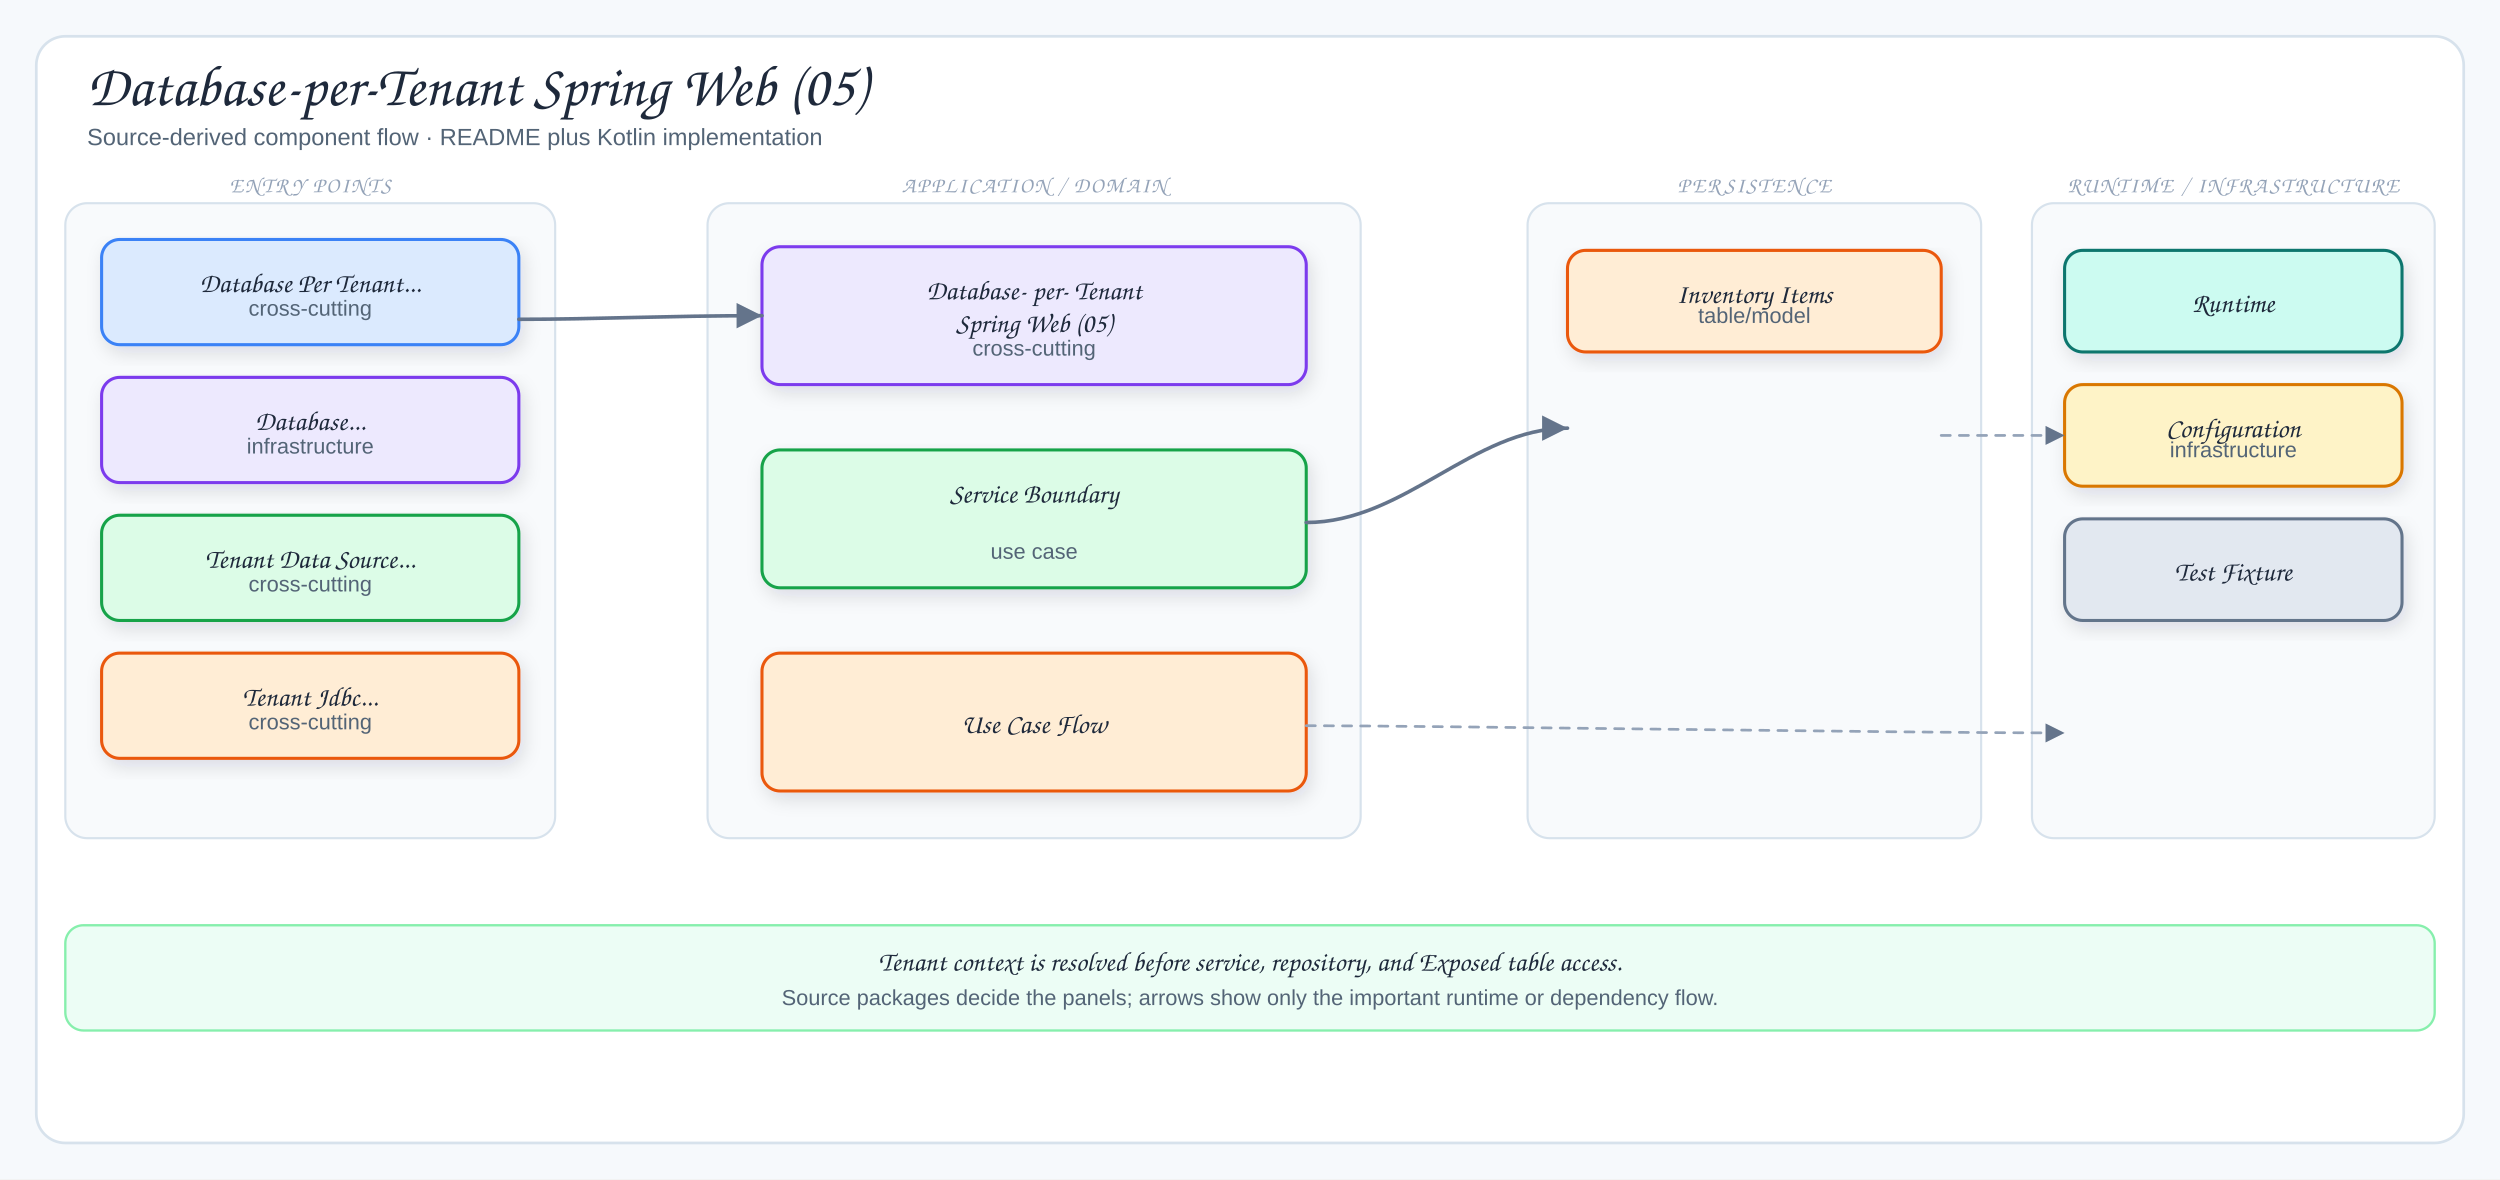
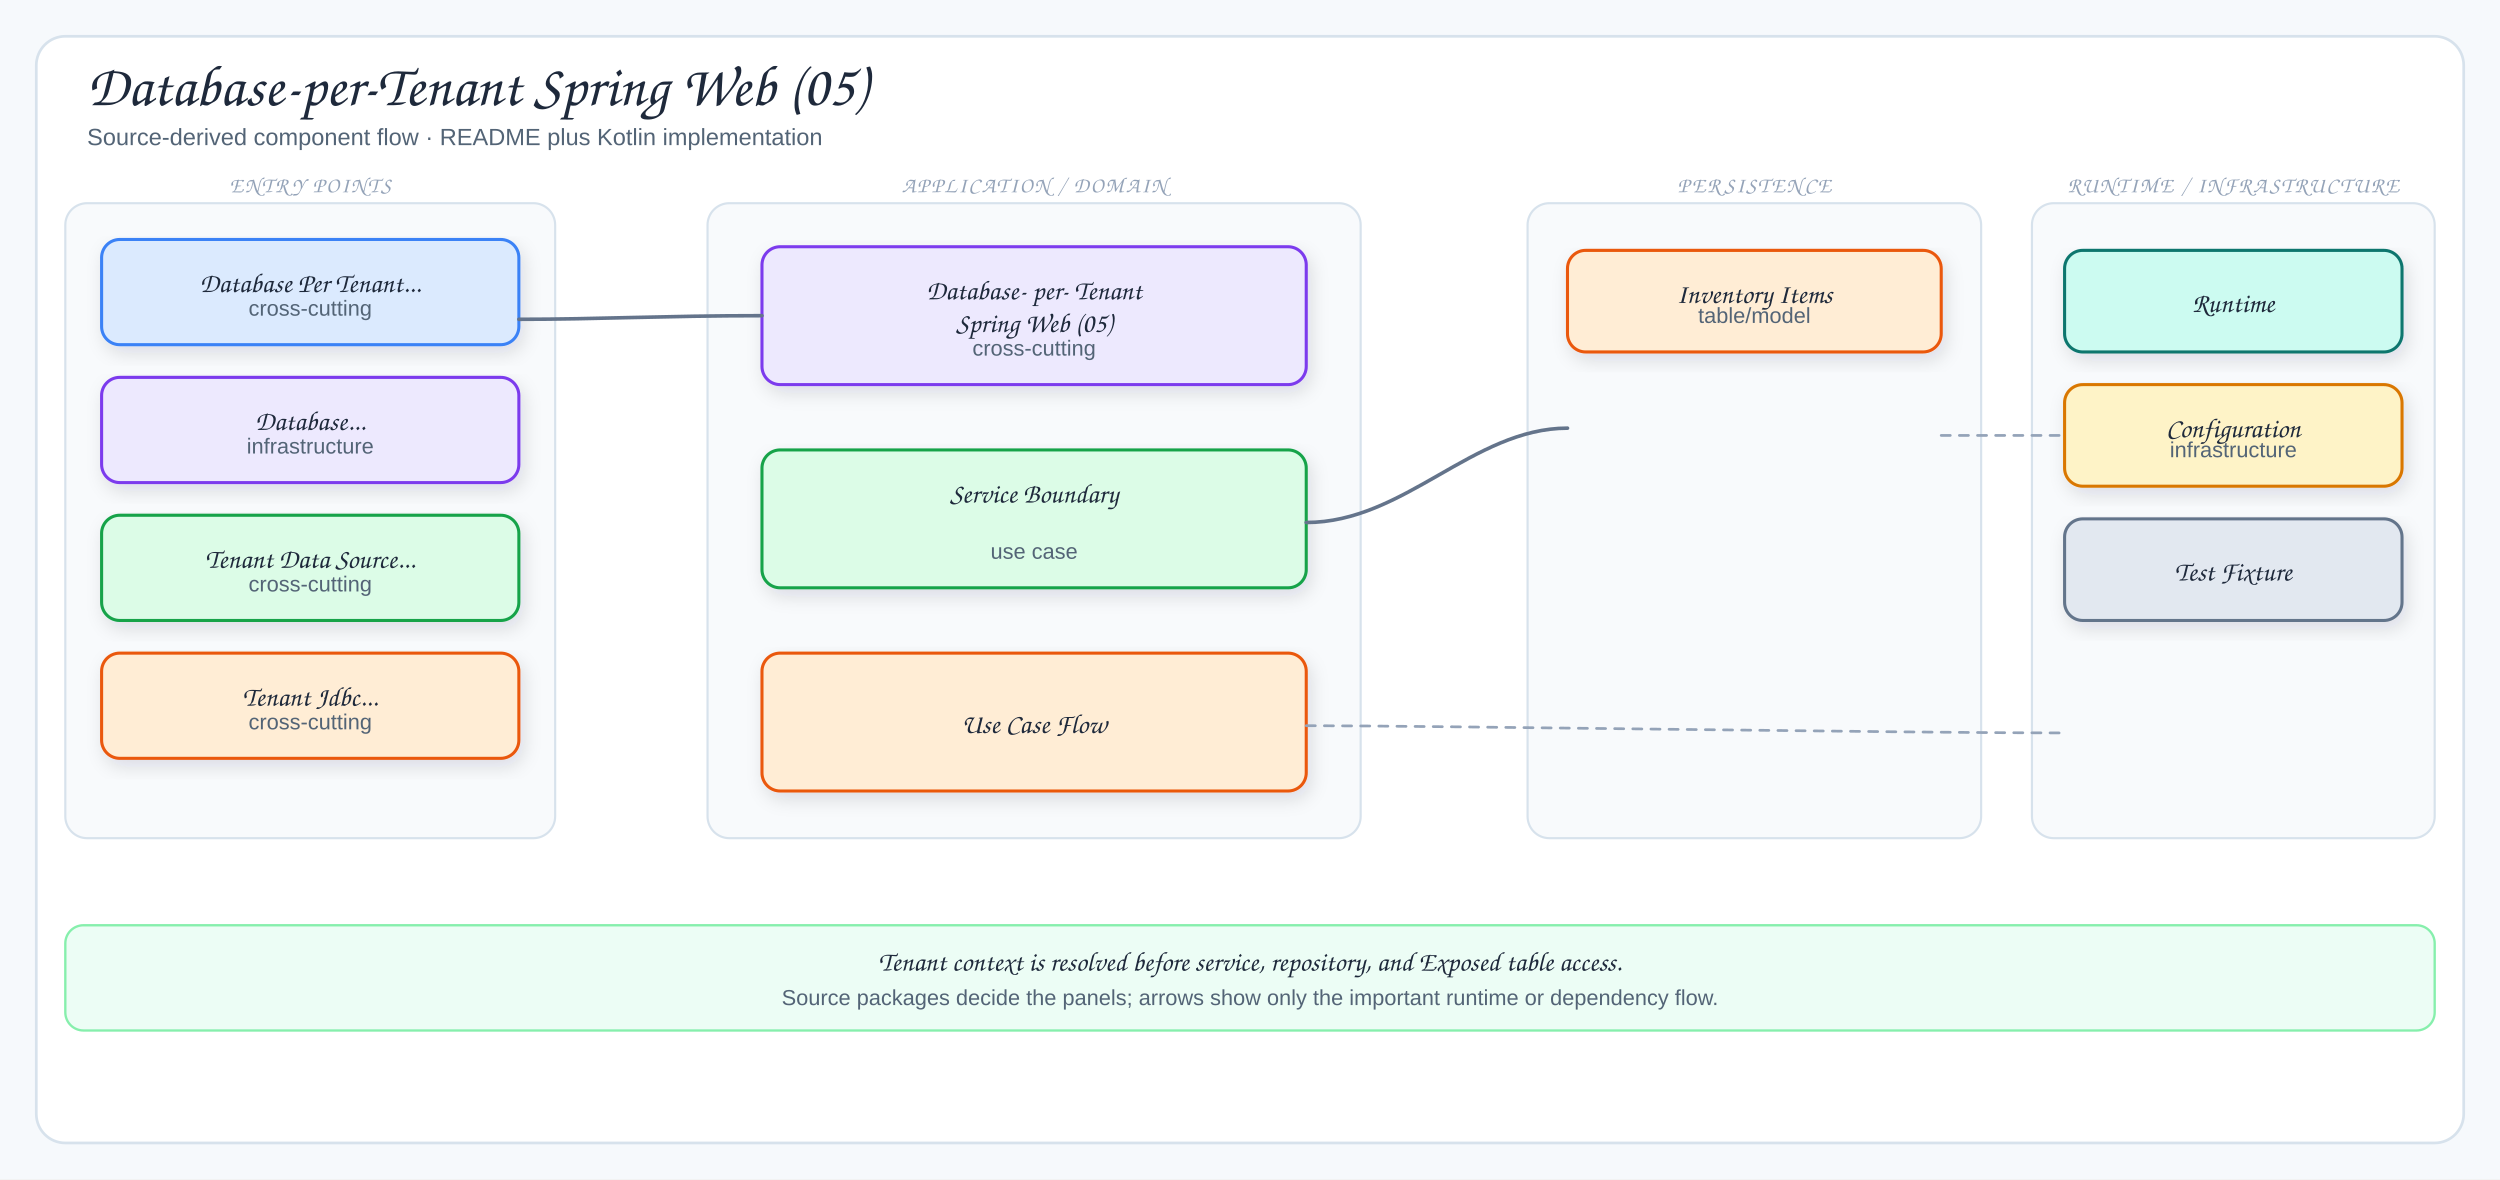
<svg xmlns="http://www.w3.org/2000/svg" viewBox="0 0 1378 650" width="1378" height="650" role="img" aria-label="Database-per-Tenant Spring Web (05)">
  <defs>
    <filter id="shadow" x="-10%" y="-10%" width="120%" height="130%">
      <feDropShadow dx="2" dy="4" stdDeviation="5" flood-color="#1f2937" flood-opacity="0.12" />
    </filter>
    <marker id="arrow" markerWidth="9" markerHeight="9" refX="8" refY="4.5" orient="auto">
      <path d="M1,1 L8,4.5 L1,8 Z" fill="#64748b" />
    </marker>
    <marker id="inherit" markerWidth="11" markerHeight="10" refX="9.5" refY="5" orient="auto">
      <path d="M0.5,1 L9.5,5 L0.5,9 Z" fill="#fff" stroke="#64748b" stroke-width="1.5" />
    </marker>
    <style>
  .canvas{fill:#f6f9fc}
  .frame{fill:#fff;stroke:#d7e2ec;stroke-width:1.5}
  .panel{fill:#f8fafc;stroke:#d7e2ec;stroke-width:1.2}
  .card{stroke-width:1.7;filter:url(#shadow)}
  .title{font-family:"Architects Daughter","Comic Sans MS",cursive;font-size:32px;fill:#1e293b}
  .subtitle{font-family:"Comic Sans MS","Comic Sans","Comic Neue",Arial,sans-serif;font-size:13px;fill:#536476}
  .panelTitle{font-family:"Architects Daughter","Comic Sans MS",cursive;font-size:12px;letter-spacing:.08em;fill:#94a3b8}
  .label{font-family:"Architects Daughter","Comic Sans MS",cursive;font-size:18px;fill:#1e293b}
  .smallLabel{font-family:"Architects Daughter","Comic Sans MS",cursive;font-size:15px;fill:#1e293b}
  .detail{font-family:"Comic Sans MS","Comic Sans","Comic Neue",Arial,sans-serif;font-size:12px;fill:#536476}
  .tiny{font-family:"Comic Sans MS","Comic Sans","Comic Neue",Arial,sans-serif;font-size:10px;fill:#64748b}
-   .arrow{fill:none;stroke:#64748b;stroke-width:2;stroke-linecap:round;stroke-linejoin:round;marker-end:url(#arrow)}
-   .softArrow{fill:none;stroke:#94a3b8;stroke-width:1.5;stroke-linecap:round;stroke-linejoin:round;stroke-dasharray:5 5;marker-end:url(#arrow)}
-   .inherit{fill:none;stroke:#64748b;stroke-width:1.7;stroke-linecap:round;stroke-linejoin:round;marker-end:url(#inherit)}
+   .arrow{fill:none;stroke:#64748b;stroke-width:2;stroke-linecap:round;stroke-linejoin:round}
+   .softArrow{fill:none;stroke:#94a3b8;stroke-width:1.5;stroke-linecap:round;stroke-linejoin:round;stroke-dasharray:5 5}
+   .inherit{fill:none;stroke:#64748b;stroke-width:1.7;stroke-linecap:round;stroke-linejoin:round}
  .divider{stroke:#cbd5e1;stroke-width:1.2;stroke-dasharray:6 6}
</style>
  </defs>
  <rect width="1378" height="650" class="canvas" />
  <rect x="20" y="20" width="1338" height="610" rx="16" class="frame" />
  <text x="48" y="58" class="title">Database-per-Tenant Spring Web (05)</text>
  <text x="48" y="80" class="subtitle">Source-derived component flow · README plus Kotlin implementation</text>
  <rect x="36" y="112" width="270" height="350" rx="12" class="panel" />
  <text x="171" y="106" class="panelTitle" text-anchor="middle">ENTRY POINTS</text>
  <rect x="56" y="132" width="230" height="58" rx="10" fill="#dbeafe" stroke="#3b82f6" class="card" />
  <text x="171" y="161" class="smallLabel" text-anchor="middle">Database Per Tenant...</text>
  <text x="171" y="174" class="detail" text-anchor="middle">cross-cutting</text>
  <rect x="56" y="208" width="230" height="58" rx="10" fill="#ede9fe" stroke="#7c3aed" class="card" />
  <text x="171" y="237" class="smallLabel" text-anchor="middle">Database...</text>
  <text x="171" y="250" class="detail" text-anchor="middle">infrastructure</text>
  <rect x="56" y="284" width="230" height="58" rx="10" fill="#dcfce7" stroke="#16a34a" class="card" />
  <text x="171" y="313" class="smallLabel" text-anchor="middle">Tenant Data Source...</text>
  <text x="171" y="326" class="detail" text-anchor="middle">cross-cutting</text>
  <rect x="56" y="360" width="230" height="58" rx="10" fill="#ffedd5" stroke="#ea580c" class="card" />
  <text x="171" y="389" class="smallLabel" text-anchor="middle">Tenant Jdbc...</text>
  <text x="171" y="402" class="detail" text-anchor="middle">cross-cutting</text>
  <rect x="390" y="112" width="360" height="350" rx="12" class="panel" />
  <text x="570" y="106" class="panelTitle" text-anchor="middle">APPLICATION / DOMAIN</text>
  <rect x="420" y="136" width="300" height="76" rx="10" fill="#ede9fe" stroke="#7c3aed" class="card" />
  <text x="570" y="165" class="smallLabel" text-anchor="middle">Database- per- Tenant</text>
  <text x="570" y="183" class="smallLabel" text-anchor="middle">Spring Web (05)</text>
  <text x="570" y="196" class="detail" text-anchor="middle">cross-cutting</text>
  <rect x="420" y="248" width="300" height="76" rx="10" fill="#dcfce7" stroke="#16a34a" class="card" />
  <text x="570" y="277" class="smallLabel" text-anchor="middle">Service Boundary</text>
  <text x="570" y="308" class="detail" text-anchor="middle">use case</text>
  <rect x="420" y="360" width="300" height="76" rx="10" fill="#ffedd5" stroke="#ea580c" class="card" />
  <text x="570" y="404" class="smallLabel" text-anchor="middle">Use Case Flow</text>
  <rect x="842" y="112" width="250" height="350" rx="12" class="panel" />
  <text x="967" y="106" class="panelTitle" text-anchor="middle">PERSISTENCE</text>
  <rect x="864" y="138" width="206" height="56" rx="10" fill="#ffedd5" stroke="#ea580c" class="card" />
  <text x="967" y="167" class="smallLabel" text-anchor="middle">Inventory Items</text>
  <text x="967" y="178" class="detail" text-anchor="middle">table/model</text>
  <rect x="1120" y="112" width="222" height="350" rx="12" class="panel" />
  <text x="1231" y="106" class="panelTitle" text-anchor="middle">RUNTIME / INFRASTRUCTURE</text>
  <rect x="1138" y="138" width="186" height="56" rx="10" fill="#ccfbf1" stroke="#0f766e" class="card" />
  <text x="1231" y="172" class="smallLabel" text-anchor="middle">Runtime</text>
  <rect x="1138" y="212" width="186" height="56" rx="10" fill="#fef3c7" stroke="#d97706" class="card" />
  <text x="1231" y="241" class="smallLabel" text-anchor="middle">Configuration</text>
  <text x="1231" y="252" class="detail" text-anchor="middle">infrastructure</text>
  <rect x="1138" y="286" width="186" height="56" rx="10" fill="#e2e8f0" stroke="#64748b" class="card" />
  <text x="1231" y="320" class="smallLabel" text-anchor="middle">Test Fixture</text>
  <path d="M286,176 C330,176 366,174 420,174" class="arrow" />
  <path d="M720,288 C774,288 812,236 864,236" class="arrow" />
  <path d="M720,400 C790,400 1050,404 1138,404" class="softArrow" />
  <path d="M1070,240 C1098,240 1108,240 1138,240" class="softArrow" />
  <rect x="36" y="510" width="1306" height="58" rx="10" fill="#ecfdf5" stroke="#86efac" stroke-width="1.3" />
  <text x="689" y="535" class="smallLabel" text-anchor="middle">Tenant context is resolved before service, repository, and Exposed table access.</text>
  <text x="689" y="554" class="detail" text-anchor="middle">Source packages decide the panels; arrows show only the important runtime or dependency flow.</text>
</svg>
